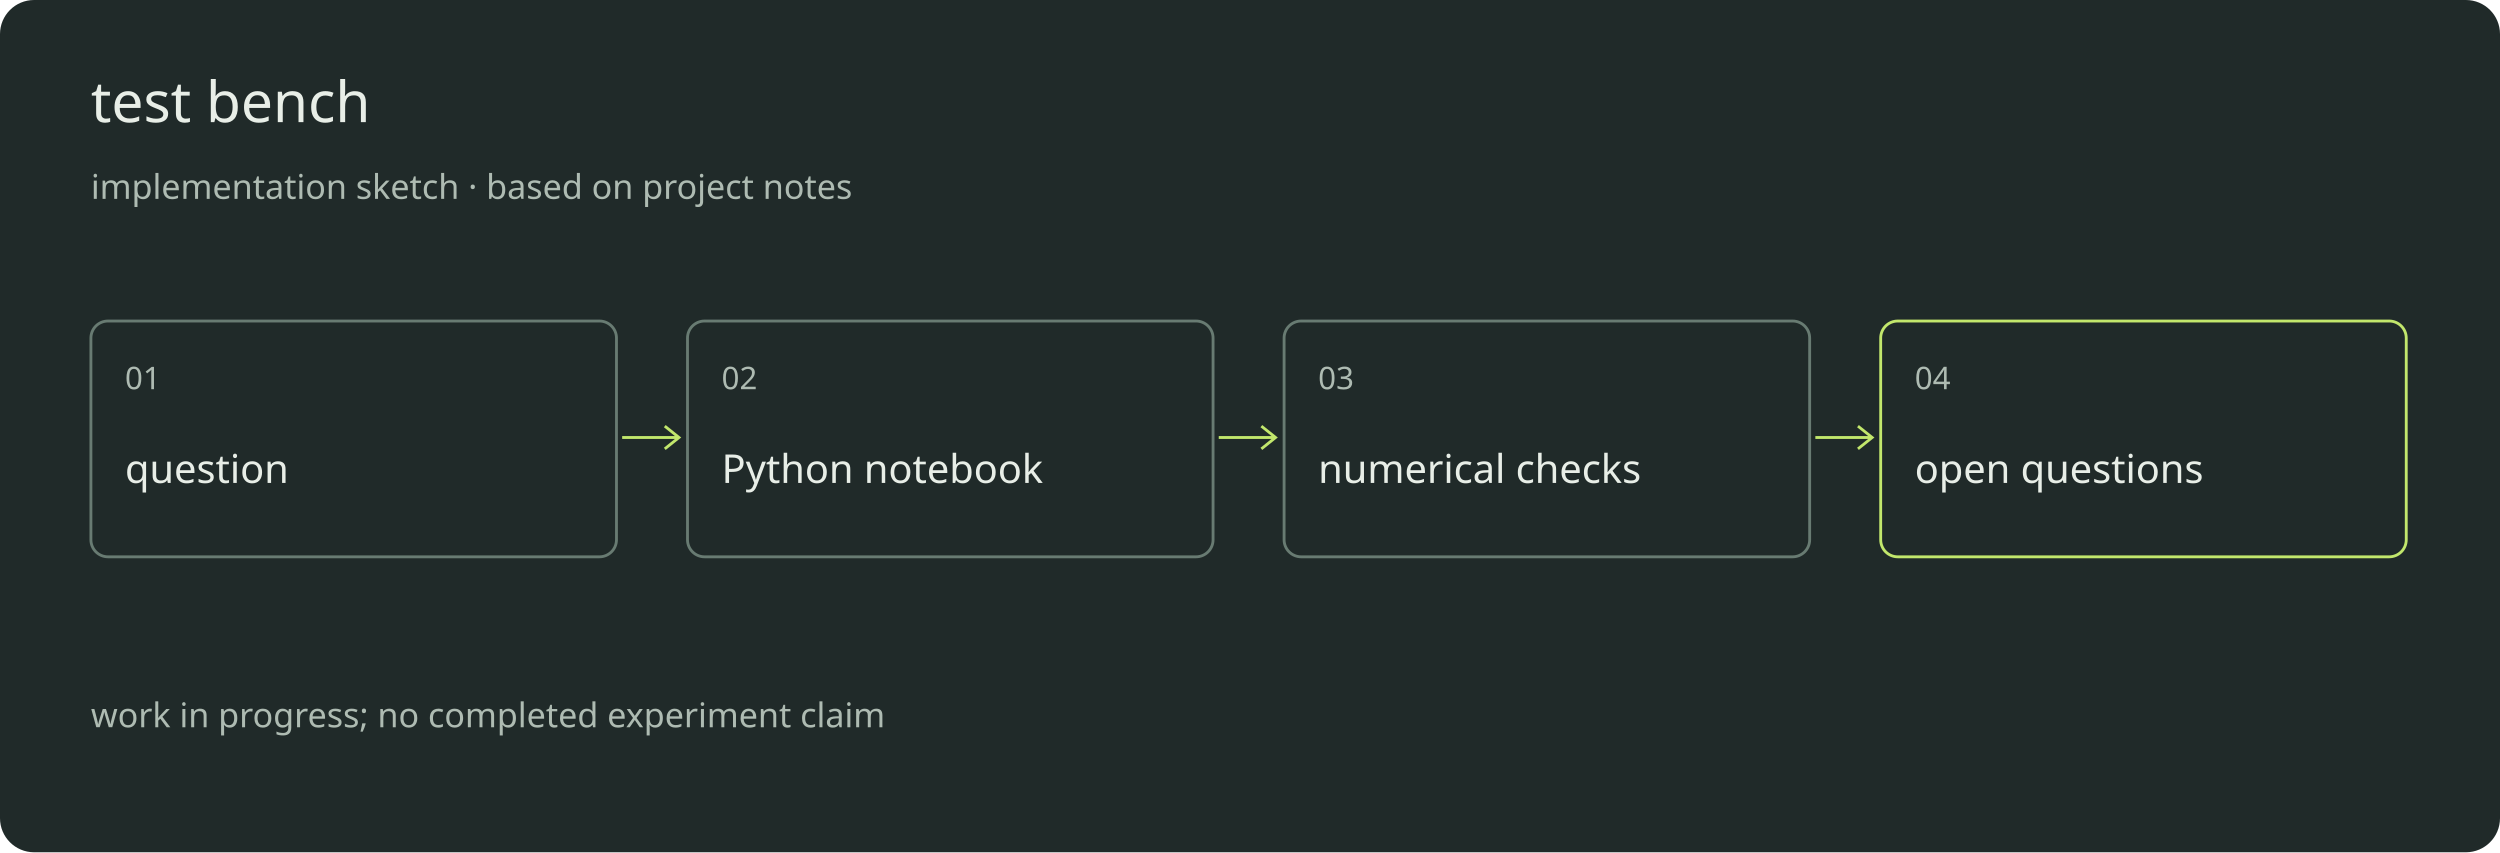
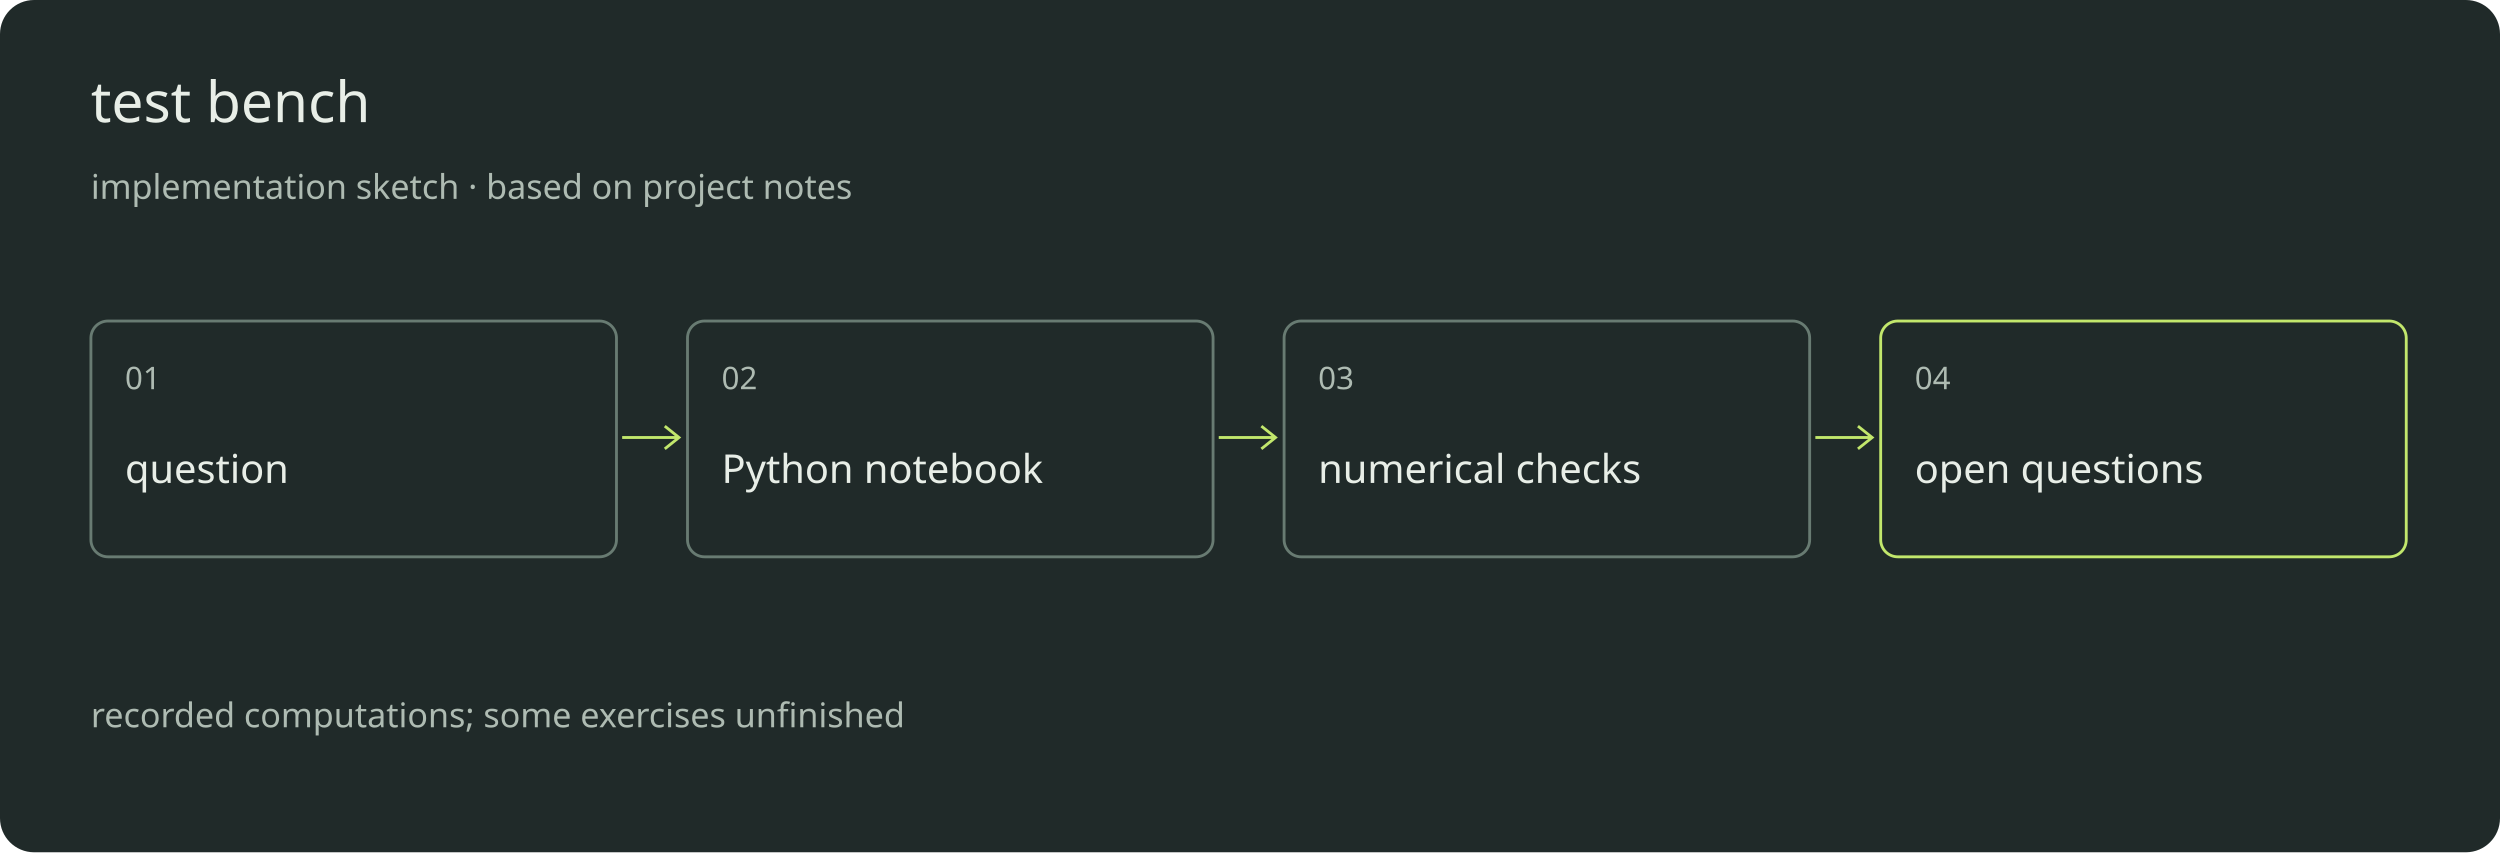
<svg xmlns="http://www.w3.org/2000/svg" viewBox="0 0 880 300">
  <rect width="880" height="300" rx="12" fill="#202a29" />
  <g fill="#e8eee7" font-family="system-ui,sans-serif">
    <text x="32" y="43" font-size="20">test bench</text>
    <text x="32" y="70" font-size="12" fill="#aebbb2">implementation sketch · based on project notes</text>
    <rect x="32" y="113" width="185" height="83" rx="6" fill="none" stroke="#687b72" />
    <text x="44" y="137" font-size="11" fill="#aebbb2">01</text>
    <text x="44" y="170" font-size="14">question</text>
    <path d="M219 154h20m-5-4 5 4-5 4" fill="none" stroke="#c2e76c" />
    <rect x="242" y="113" width="185" height="83" rx="6" fill="none" stroke="#687b72" />
    <text x="254" y="137" font-size="11" fill="#aebbb2">02</text>
    <text x="254" y="170" font-size="14">Python notebook</text>
    <path d="M429 154h20m-5-4 5 4-5 4" fill="none" stroke="#c2e76c" />
    <rect x="452" y="113" width="185" height="83" rx="6" fill="none" stroke="#687b72" />
    <text x="464" y="137" font-size="11" fill="#aebbb2">03</text>
    <text x="464" y="170" font-size="14">numerical checks</text>
    <path d="M639 154h20m-5-4 5 4-5 4" fill="none" stroke="#c2e76c" />
    <rect x="662" y="113" width="185" height="83" rx="6" fill="none" stroke="#c2e76c" />
    <text x="674" y="137" font-size="11" fill="#aebbb2">04</text>
    <text x="674" y="170" font-size="14">open questions</text>
-     <text x="32" y="256" font-size="12" fill="#aebbb2">work in progress; no completed experiment claim</text>
+     <text x="32" y="256" font-size="12" fill="#aebbb2">recorded computations; some exercises unfinished</text>
  </g>
</svg>
